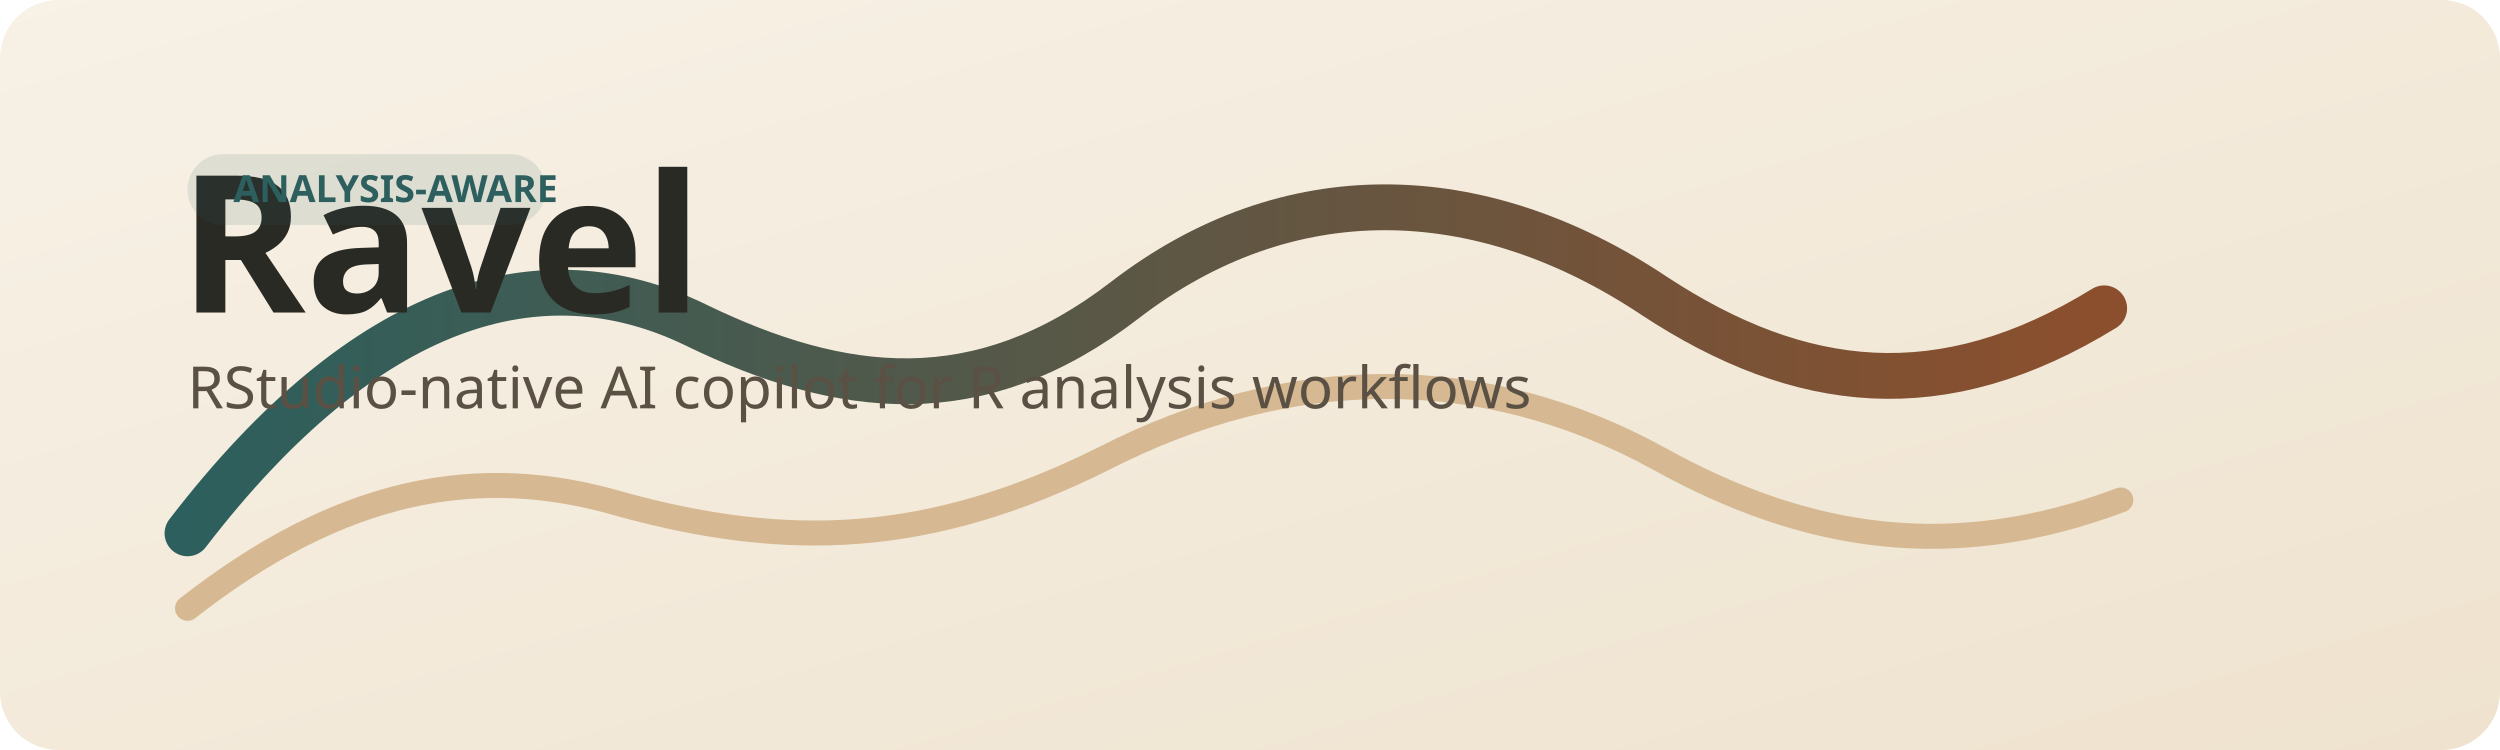
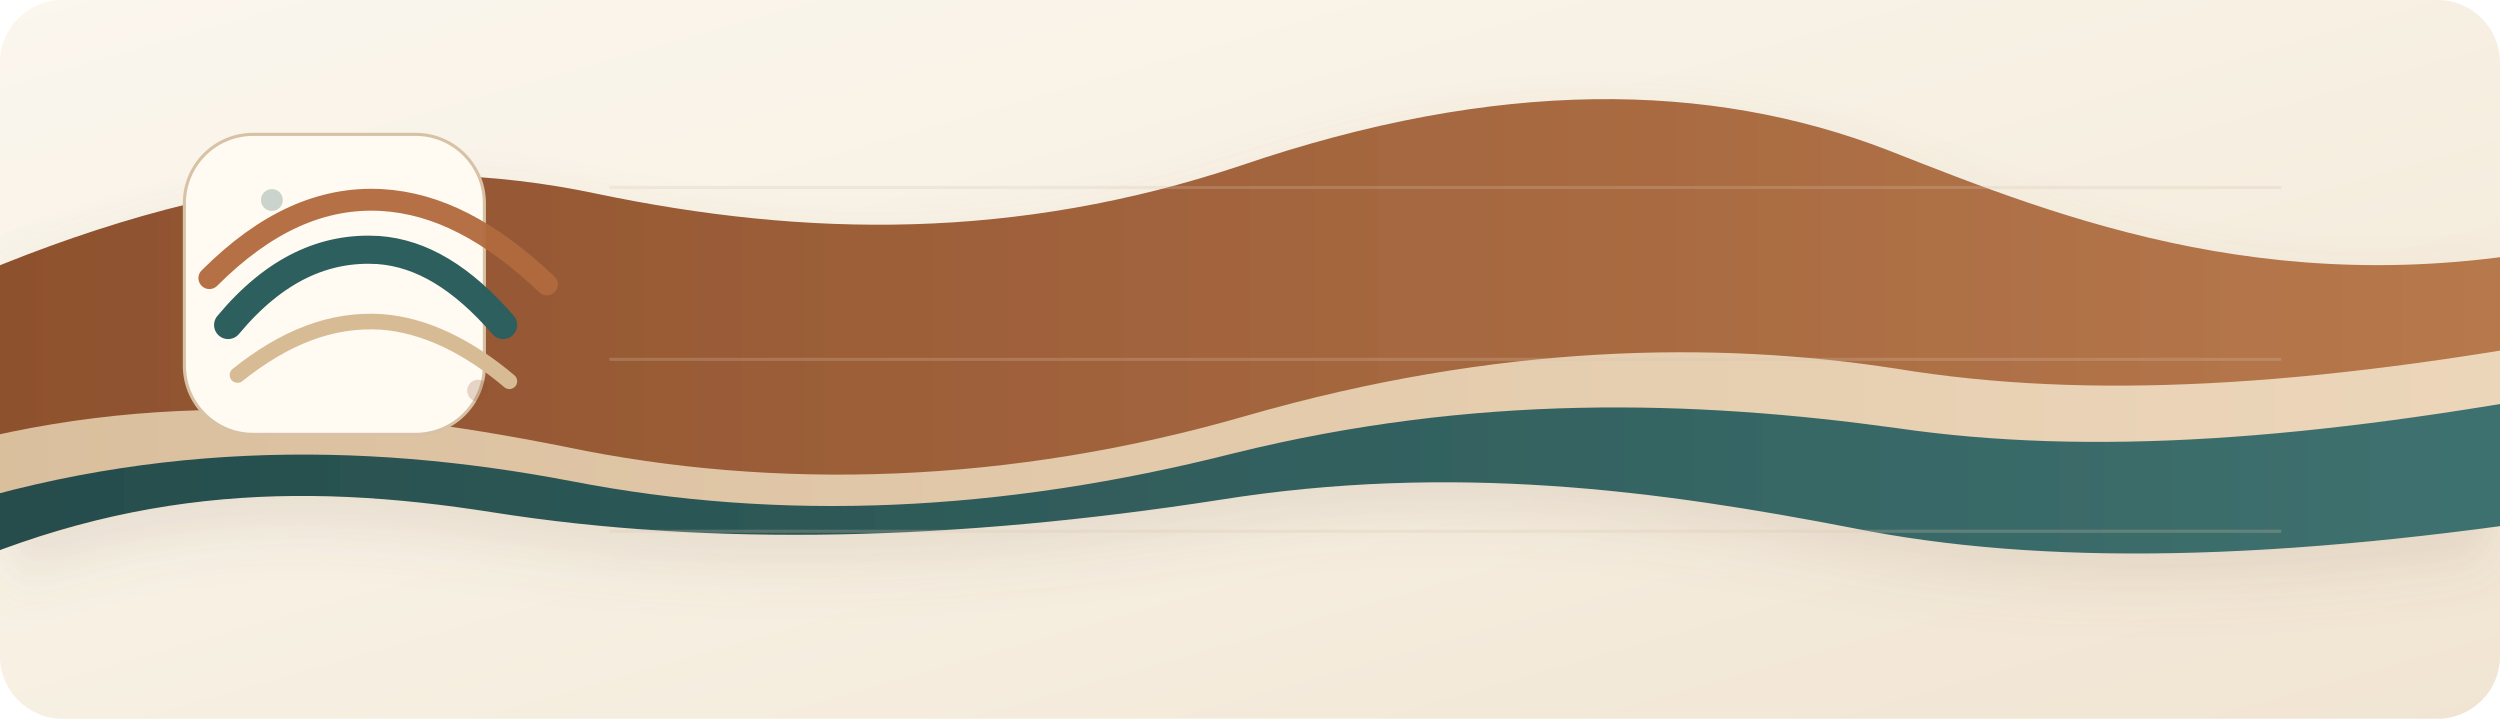
- <svg xmlns="http://www.w3.org/2000/svg" width="1200" height="360" viewBox="0 0 1200 360" role="img" aria-labelledby="title desc">
+ <svg xmlns="http://www.w3.org/2000/svg" width="1600" height="460" viewBox="0 0 1600 460" role="img" aria-labelledby="title desc">
  <defs>
    <linearGradient id="bg" x1="0%" x2="100%" y1="0%" y2="100%">
-       <stop offset="0%" stop-color="#f7f1e6" />
-       <stop offset="100%" stop-color="#efe3cf" />
+       <stop offset="0%" stop-color="#fbf6ee" />
+       <stop offset="55%" stop-color="#f6efe1" />
+       <stop offset="100%" stop-color="#f1e4d2" />
    </linearGradient>
-     <linearGradient id="accent" x1="0%" x2="100%" y1="0%" y2="0%">
-       <stop offset="0%" stop-color="#2c5f5d" />
-       <stop offset="100%" stop-color="#8c4f2d" />
+     <linearGradient id="sea" x1="0%" x2="100%" y1="0%" y2="0%">
+       <stop offset="0%" stop-color="#244b4a" />
+       <stop offset="100%" stop-color="#3f7371" />
    </linearGradient>
+     <linearGradient id="clay" x1="0%" x2="100%" y1="0%" y2="0%">
+       <stop offset="0%" stop-color="#8c4f2d" />
+       <stop offset="100%" stop-color="#b97a4d" />
+     </linearGradient>
+     <linearGradient id="sand" x1="0%" x2="100%" y1="0%" y2="0%">
+       <stop offset="0%" stop-color="#d9be9c" />
+       <stop offset="100%" stop-color="#edd7bb" />
+     </linearGradient>
+     <filter id="shadow" x="-20%" y="-20%" width="140%" height="140%">
+       <feDropShadow dx="0" dy="18" stdDeviation="18" flood-color="#8d775d" flood-opacity="0.15" />
+     </filter>
  </defs>
-   <rect width="1200" height="360" rx="28" fill="url(#bg)" />
-   <path d="M90 256C176 144 260 120 334 156C404 190 470 198 540 144C618 84 710 86 794 142C864 188 932 196 1010 148" fill="none" stroke="url(#accent)" stroke-width="22" stroke-linecap="round" />
-   <path d="M90 292C164 234 230 222 298 242C378 264 446 262 530 220C620 174 712 174 796 220C868 260 938 270 1018 240" fill="none" stroke="#d6b992" stroke-width="12" stroke-linecap="round" />
-   <text x="86" y="150" fill="#2a2a24" font-family="'Aptos Display', 'Segoe UI', sans-serif" font-size="92" font-weight="700">Ravel</text>
-   <text x="90" y="196" fill="#5a5044" font-family="'Aptos', 'Segoe UI', sans-serif" font-size="28">RStudio-native AI copilot for R analysis workflows</text>
-   <rect x="90" y="74" width="172" height="34" rx="17" fill="#2c5f5d" opacity="0.12" />
-   <text x="112" y="97" fill="#2c5f5d" font-family="'Aptos', 'Segoe UI', sans-serif" font-size="18" font-weight="700">ANALYSIS-AWARE</text>
+   <rect width="1600" height="460" rx="40" fill="url(#bg)" />
+   <g opacity="0.45">
+     <circle cx="132" cy="116" r="4" fill="#d2b995" />
+     <circle cx="148" cy="116" r="4" fill="#d2b995" />
+     <circle cx="164" cy="116" r="4" fill="#d2b995" />
+     <circle cx="132" cy="132" r="4" fill="#d2b995" />
+     <circle cx="148" cy="132" r="4" fill="#d2b995" />
+     <circle cx="164" cy="132" r="4" fill="#d2b995" />
+     <circle cx="1436" cy="330" r="4" fill="#d2b995" />
+     <circle cx="1452" cy="330" r="4" fill="#d2b995" />
+     <circle cx="1468" cy="330" r="4" fill="#d2b995" />
+     <circle cx="1436" cy="346" r="4" fill="#d2b995" />
+     <circle cx="1452" cy="346" r="4" fill="#d2b995" />
+     <circle cx="1468" cy="346" r="4" fill="#d2b995" />
+   </g>
+   <g filter="url(#shadow)">
+     <path d="M-60 298C82 208 214 188 336 214C476 244 624 252 780 204C930 158 1064 148 1184 178C1314 210 1454 262 1660 222L1660 328C1456 360 1306 362 1186 338C1062 314 930 296 780 320C612 346 456 350 316 328C190 308 74 312 -60 378Z" fill="url(#sea)" />
+     <path d="M-60 246C82 156 230 132 370 162C524 194 654 198 788 154C936 106 1078 102 1206 136C1340 170 1468 230 1660 184L1660 248C1478 282 1338 292 1214 274C1084 256 944 252 790 290C640 328 500 334 366 308C230 282 88 282 -60 334Z" fill="url(#sand)" />
+     <path d="M-60 196C110 116 250 96 382 124C516 152 650 154 794 106C958 50 1094 52 1208 96C1320 140 1464 198 1660 154L1660 214C1476 248 1336 256 1214 236C1098 218 958 220 798 266C646 310 496 314 362 286C222 258 84 248 -60 294Z" fill="url(#clay)" />
+   </g>
+   <g transform="translate(118,86)">
+     <rect width="192" height="192" rx="44" fill="#fffaf2" stroke="#d7c2a5" stroke-width="2" />
+     <path d="M28 122C58 86 90 72 124 74C152 76 178 92 204 122" fill="none" stroke="#2c5f5d" stroke-width="18" stroke-linecap="round" />
+     <path d="M16 92C52 56 88 40 126 42C162 44 196 62 232 96" fill="none" stroke="#b16a3d" stroke-width="14" stroke-linecap="round" opacity="0.95" />
+     <path d="M34 154C64 130 94 118 126 120C154 122 182 136 208 158" fill="none" stroke="#d7bb95" stroke-width="10" stroke-linecap="round" />
+     <circle cx="56" cy="42" r="7" fill="#2c5f5d" opacity="0.25" />
+     <circle cx="188" cy="164" r="7" fill="#8c4f2d" opacity="0.22" />
+   </g>
+   <g opacity="0.25">
+     <path d="M390 120H1460" stroke="#d6c4ab" stroke-width="2" />
+     <path d="M390 230H1460" stroke="#d6c4ab" stroke-width="2" />
+     <path d="M390 340H1460" stroke="#d6c4ab" stroke-width="2" />
+   </g>
</svg>
